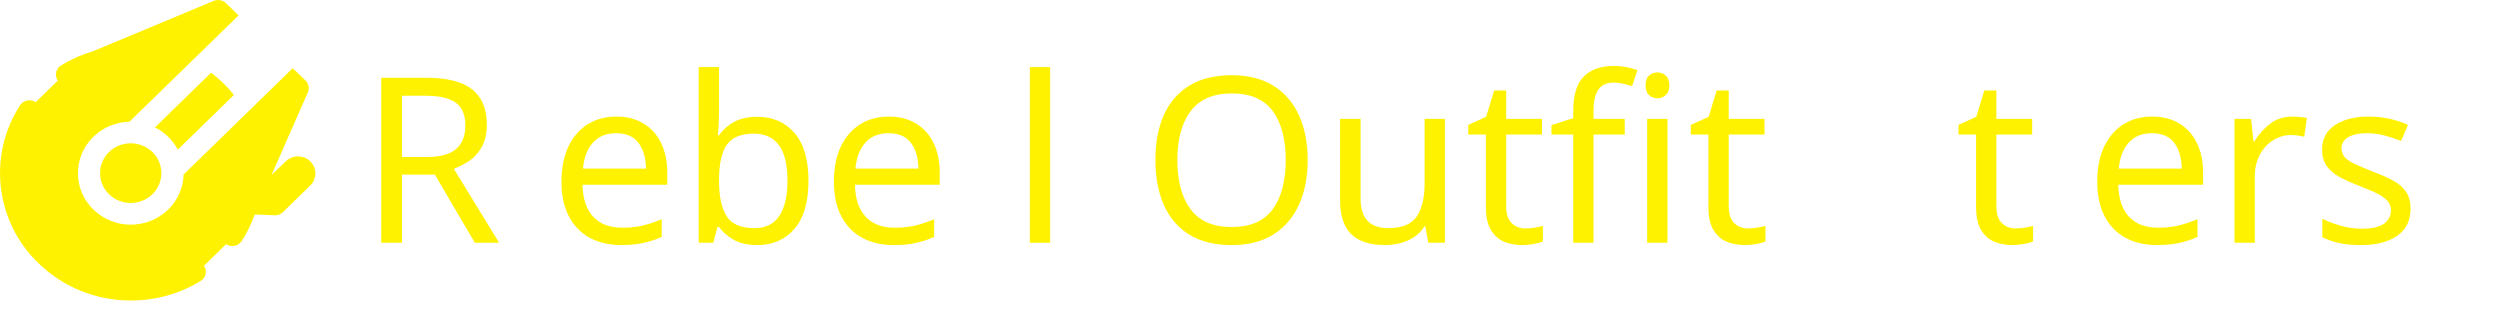
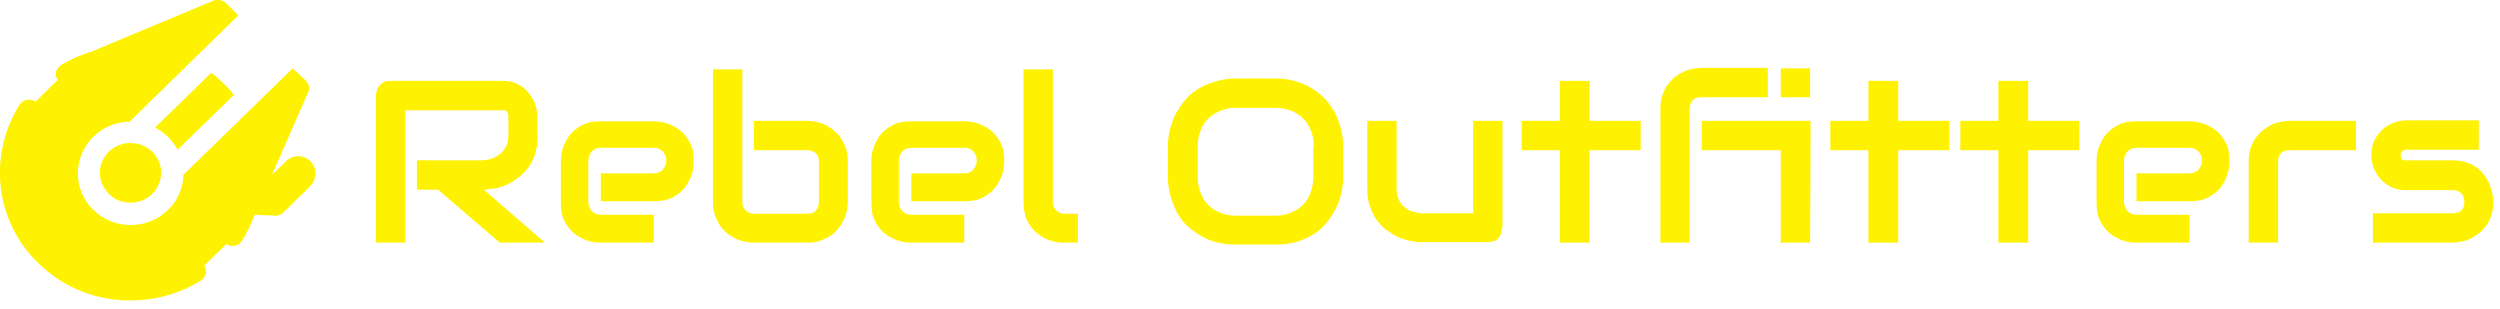
- <svg xmlns="http://www.w3.org/2000/svg" viewBox="0 0 519.28 64.11">
-   <defs>
-     <style>.cls-1,.cls-2{isolation:isolate;}.cls-2{font-size:48px;font-family:Audiowide-Regular, Audiowide;}.cls-2,.cls-6{fill:#fff200;}.cls-3{letter-spacing:-0.01em;}.cls-4{letter-spacing:-0.01em;}.cls-5{letter-spacing:0em;}</style>
-   </defs>
-   <g id="Layer_2" data-name="Layer 2">
-     <g id="Layer_1-2" data-name="Layer 1">
+ <svg xmlns="http://www.w3.org/2000/svg" version="1.1" id="Layer_1" x="0px" y="0px" viewBox="0 0 519.3 64.1" style="enable-background:new 0 0 519.3 64.1;" xml:space="preserve">
+   <style type="text/css">
+ 	.st0{enable-background:new    ;}
+ 	.st1{fill:#FFF200;}
+ </style>
+   <g>
+     <g id="Layer_1-2">
      <g id="Logo">
-         <g id="Rebel_Outfitters" data-name="Rebel Outfitters" class="cls-1">
-           <text class="cls-2" transform="translate(74.53 50.42)">
-             <tspan class="cls-3">R</tspan>
-             <tspan x="39.45" y="0">ebe</tspan>
-             <tspan class="cls-4" x="135.3" y="0">l</tspan>
-             <tspan x="150.05" y="0" xml:space="preserve"> Outfit</tspan>
-             <tspan class="cls-5" x="331.5" y="0">t</tspan>
-             <tspan x="358.45" y="0">ers</tspan>
-           </text>
+         <g id="Rebel_Outfitters">
+           <g class="st0">
+             <path class="st1" d="M111.7,28.1c0,1.4-0.2,2.6-0.5,3.7s-0.8,2.1-1.4,2.9s-1.3,1.6-2,2.1s-1.6,1.1-2.4,1.5s-1.7,0.7-2.5,0.8       s-1.7,0.3-2.4,0.3l12.7,11h-9.4L91,39.4h-4.4v-6.1h13.8c0.8-0.1,1.5-0.2,2.1-0.5s1.2-0.6,1.6-1s0.8-1,1.1-1.6s0.4-1.3,0.4-2.1       v-3.8c0-0.3,0-0.6-0.1-0.8s-0.2-0.3-0.3-0.4s-0.3-0.1-0.4-0.2s-0.3,0-0.4,0H84.2v27.5h-6.1V19.9c0-0.4,0.1-0.8,0.2-1.2       s0.4-0.7,0.6-1s0.6-0.5,1-0.7s0.8-0.2,1.2-0.2h23.1c1.4,0,2.5,0.2,3.4,0.7s1.7,1.1,2.3,1.9s1,1.5,1.3,2.4s0.4,1.7,0.4,2.4V28.1       z" />
+           </g>
+           <g class="st0">
+             <path class="st1" d="M144.1,33.5c0,0.8-0.1,1.8-0.4,2.7s-0.8,1.9-1.4,2.7s-1.5,1.5-2.6,2.1s-2.4,0.8-3.9,0.8h-11v-5.8h11       c0.8,0,1.5-0.3,1.9-0.8s0.7-1.1,0.7-1.9c0-0.8-0.3-1.4-0.8-1.9s-1.1-0.7-1.8-0.7h-11c-0.8,0-1.5,0.3-1.9,0.8s-0.7,1.1-0.7,1.9       V42c0,0.8,0.3,1.4,0.8,1.9s1.1,0.7,1.9,0.7h10.9v5.8h-11c-0.8,0-1.8-0.1-2.7-0.4s-1.9-0.8-2.7-1.4s-1.5-1.5-2.1-2.6       s-0.8-2.4-0.8-3.9v-8.6c0-0.8,0.1-1.8,0.4-2.7s0.8-1.9,1.4-2.7s1.5-1.5,2.6-2.1s2.4-0.8,3.9-0.8h11c0.8,0,1.8,0.1,2.7,0.4       s1.9,0.8,2.7,1.4s1.5,1.5,2.1,2.6S144.1,31.9,144.1,33.5z" />
+             <path class="st1" d="M176.1,41.9c0,0.6-0.1,1.2-0.2,1.8s-0.3,1.3-0.6,1.9s-0.6,1.2-1.1,1.8s-1,1.1-1.6,1.5s-1.4,0.8-2.2,1.1       s-1.8,0.4-2.8,0.4h-11c-0.6,0-1.2-0.1-1.8-0.2s-1.3-0.3-1.9-0.6s-1.2-0.6-1.8-1.1s-1.1-1-1.5-1.6s-0.8-1.4-1.1-2.2       s-0.4-1.8-0.4-2.8V14.4h6.1v27.5c0,0.8,0.2,1.3,0.7,1.8s1.1,0.7,1.8,0.7h11c0.8,0,1.4-0.2,1.8-0.7s0.6-1,0.6-1.8v-8.3       c0-0.8-0.2-1.4-0.7-1.8s-1-0.6-1.8-0.6h-11v-6.1h11c0.6,0,1.2,0.1,1.8,0.2s1.3,0.3,1.9,0.6s1.2,0.6,1.8,1.1s1.1,1,1.5,1.6       s0.8,1.4,1.1,2.2s0.4,1.8,0.4,2.8V41.9z" />
+             <path class="st1" d="M208.6,33.5c0,0.8-0.1,1.8-0.4,2.7s-0.8,1.9-1.4,2.7s-1.5,1.5-2.6,2.1s-2.4,0.8-3.9,0.8h-11v-5.8h11       c0.8,0,1.5-0.3,1.9-0.8s0.7-1.1,0.7-1.9c0-0.8-0.3-1.4-0.8-1.9s-1.1-0.7-1.8-0.7h-11c-0.8,0-1.5,0.3-1.9,0.8s-0.7,1.1-0.7,1.9       V42c0,0.8,0.3,1.4,0.8,1.9s1.1,0.7,1.9,0.7h10.9v5.8h-11c-0.8,0-1.8-0.1-2.7-0.4s-1.9-0.8-2.7-1.4s-1.5-1.5-2.1-2.6       s-0.8-2.4-0.8-3.9v-8.6c0-0.8,0.1-1.8,0.4-2.7s0.8-1.9,1.4-2.7s1.5-1.5,2.6-2.1s2.4-0.8,3.9-0.8h11c0.8,0,1.8,0.1,2.7,0.4       s1.9,0.8,2.7,1.4s1.5,1.5,2.1,2.6S208.6,31.9,208.6,33.5z" />
+           </g>
+           <g class="st0">
+             <path class="st1" d="M223.8,50.4h-2.7c-0.9,0-1.8-0.1-2.8-0.4s-1.9-0.8-2.8-1.5s-1.6-1.6-2.1-2.6s-0.8-2.4-0.8-4V14.4h6.1v27.5       c0,0.8,0.2,1.3,0.7,1.8s1.1,0.7,1.8,0.7h2.7V50.4z" />
+           </g>
+           <g class="st0">
+             <path class="st1" d="M279,36.8c0,2-0.4,3.9-1.1,5.6s-1.7,3.2-2.9,4.5s-2.7,2.2-4.4,2.9s-3.6,1-5.6,1h-8.3c-2,0-3.9-0.3-5.6-1       s-3.2-1.7-4.5-2.9s-2.2-2.7-2.9-4.5s-1.1-3.6-1.1-5.6v-6.4c0-2,0.4-3.9,1.1-5.6s1.7-3.2,2.9-4.5s2.7-2.2,4.5-2.9       s3.6-1.1,5.6-1.1h8.3c2,0,3.9,0.4,5.6,1.1s3.2,1.7,4.4,2.9s2.2,2.7,2.9,4.5s1.1,3.6,1.1,5.6V36.8z M272.9,30.4       c0-1.2-0.2-2.3-0.6-3.3s-0.9-1.8-1.6-2.5s-1.5-1.2-2.5-1.6s-2.1-0.6-3.2-0.6h-8.3c-1.2,0-2.3,0.2-3.2,0.6s-1.8,0.9-2.5,1.6       s-1.2,1.5-1.6,2.5s-0.6,2.1-0.6,3.3v6.4c0,1.2,0.2,2.3,0.6,3.3s0.9,1.8,1.6,2.5s1.5,1.2,2.5,1.6s2.1,0.6,3.2,0.6h8.2       c1.2,0,2.3-0.2,3.2-0.6s1.8-0.9,2.5-1.6s1.2-1.5,1.6-2.5s0.6-2.1,0.6-3.3V30.4z" />
+             <path class="st1" d="M312,47.3c0,0.4-0.1,0.8-0.2,1.2s-0.4,0.7-0.6,1s-0.6,0.5-1,0.6s-0.8,0.2-1.2,0.2h-13.8       c-0.8,0-1.6-0.1-2.4-0.3s-1.7-0.4-2.5-0.8s-1.6-0.9-2.4-1.5s-1.4-1.3-2-2.1s-1-1.8-1.4-2.9s-0.5-2.3-0.5-3.7V25.1h6.1v14.1       c0,0.8,0.1,1.5,0.4,2.1s0.6,1.2,1.1,1.6s1,0.8,1.7,1s1.3,0.4,2.1,0.4H306V25.1h6.1V47.3z" />
+             <path class="st1" d="M340.8,31.2h-10.6v19.2H324V31.2h-7.9v-6.1h7.9v-8.3h6.2v8.3h10.6V31.2z" />
+             <path class="st1" d="M367.2,20.2h-13.7c-0.8,0-1.5,0.2-1.9,0.6s-0.6,1-0.6,1.8v27.8h-6.1V22.6c0-1,0.1-2,0.4-2.8       s0.6-1.6,1.1-2.2s1-1.2,1.5-1.6s1.2-0.8,1.8-1.1s1.3-0.5,1.9-0.6s1.3-0.2,1.8-0.2h13.8V20.2z M376,50.4h-6.1l0-19.2h-16.4v-6.1       h22.6L376,50.4z M376,20.2h-6.1v-6h6.1V20.2z" />
+             <path class="st1" d="M404.9,31.2h-10.6v19.2h-6.2V31.2h-7.9v-6.1h7.9v-8.3h6.2v8.3h10.6V31.2z" />
+           </g>
+           <g class="st0">
+             <path class="st1" d="M431.9,31.2h-10.6v19.2h-6.2V31.2h-7.9v-6.1h7.9v-8.3h6.2v8.3h10.6V31.2z" />
+           </g>
+           <g class="st0">
+             <path class="st1" d="M463.1,33.5c0,0.8-0.1,1.8-0.4,2.7s-0.8,1.9-1.4,2.7s-1.5,1.5-2.6,2.1s-2.4,0.8-3.9,0.8h-11v-5.8h11       c0.8,0,1.5-0.3,1.9-0.8s0.7-1.1,0.7-1.9c0-0.8-0.3-1.4-0.8-1.9s-1.1-0.7-1.8-0.7h-11c-0.8,0-1.5,0.3-1.9,0.8s-0.7,1.1-0.7,1.9       V42c0,0.8,0.3,1.4,0.8,1.9s1.1,0.7,1.9,0.7h10.9v5.8h-11c-0.8,0-1.8-0.1-2.7-0.4s-1.9-0.8-2.7-1.4s-1.5-1.5-2.1-2.6       s-0.8-2.4-0.8-3.9v-8.6c0-0.8,0.1-1.8,0.4-2.7s0.8-1.9,1.4-2.7s1.5-1.5,2.6-2.1s2.4-0.8,3.9-0.8h11c0.8,0,1.8,0.1,2.7,0.4       s1.9,0.8,2.7,1.4s1.5,1.5,2.1,2.6S463.1,31.9,463.1,33.5z" />
+             <path class="st1" d="M489.4,31.2h-13.7c-0.8,0-1.5,0.2-1.9,0.6s-0.6,1-0.6,1.8v16.8h-6.1V33.6c0-1,0.1-2,0.4-2.8       s0.6-1.6,1.1-2.2s1-1.2,1.5-1.6s1.2-0.8,1.8-1.1s1.3-0.5,1.9-0.6s1.3-0.2,1.8-0.2h13.8V31.2z" />
+             <path class="st1" d="M517.9,41.9c0,1-0.1,2-0.4,2.8s-0.6,1.6-1.1,2.2s-0.9,1.2-1.5,1.6s-1.2,0.8-1.8,1.1s-1.3,0.5-1.9,0.6       s-1.3,0.2-1.8,0.2h-16.5v-6.1h16.5c0.8,0,1.5-0.2,1.9-0.6s0.6-1,0.6-1.8c-0.1-1.6-0.9-2.4-2.5-2.4h-9.4c-1.3,0-2.5-0.2-3.4-0.7       s-1.7-1.1-2.3-1.8s-1-1.5-1.3-2.3s-0.4-1.6-0.4-2.3c0-1.4,0.2-2.5,0.7-3.4s1.1-1.7,1.8-2.3s1.5-1,2.4-1.3s1.7-0.4,2.4-0.4h15       v6.1h-14.9c-0.3,0-0.6,0-0.7,0.1s-0.3,0.2-0.4,0.3s-0.1,0.2-0.2,0.4s0,0.3,0,0.4c0,0.3,0.1,0.4,0.1,0.6s0.2,0.2,0.3,0.3       s0.3,0.1,0.4,0.1s0.3,0,0.4,0h9.4c1.6,0,2.9,0.3,4,0.8s2,1.3,2.6,2.1s1.2,1.8,1.5,2.8S517.9,41,517.9,41.9z" />
+           </g>
        </g>
-         <path id="millennium-falcon-svgrepo-com" class="cls-6" d="M48.59,19.72,36.93,31.08a10.87,10.87,0,0,0-4.74-4.62L43.85,15.1a26.07,26.07,0,0,1,2.52,2.16A24.65,24.65,0,0,1,48.59,19.72ZM22.65,40.35a6.49,6.49,0,0,0,9,0,6.09,6.09,0,0,0,.16-8.62l-.16-.16a6.51,6.51,0,0,0-9,0,6.11,6.11,0,0,0-.15,8.63Zm41.83-6.82,0,0a3.69,3.69,0,0,0-5.14,0L56.4,36.35h0l7.55-17.17a2.19,2.19,0,0,0-.48-2.46L60.8,14.17,38.13,36.25a10.51,10.51,0,0,1-3.2,7.28,11.18,11.18,0,0,1-15.53,0,10.52,10.52,0,0,1-.26-14.86,3.19,3.19,0,0,1,.26-.26,11.09,11.09,0,0,1,7.49-3.13L49.55,3.21,46.93.65A2.36,2.36,0,0,0,44.4.18L19.33,10.64a27.38,27.38,0,0,0-6.64,2.94,2.24,2.24,0,0,0-1.06,1.65A2.19,2.19,0,0,0,12,16.74L7.42,21.21a2.36,2.36,0,0,0-1.55-.37,2.3,2.3,0,0,0-1.69,1A25.94,25.94,0,0,0,8,54.68a27.35,27.35,0,0,0,19.2,7.74h0a27.65,27.65,0,0,0,14.49-4.07,2.21,2.21,0,0,0,1.06-1.64,2.23,2.23,0,0,0-.38-1.51l4.59-4.48a2.33,2.33,0,0,0,3.24-.65,25.83,25.83,0,0,0,2.7-5.51l4.25.15h.09A2.32,2.32,0,0,0,58.83,44l0,0,5.61-5.47a3.47,3.47,0,0,0,.1-4.91l-.09-.09Z" />
+         <path id="millennium-falcon-svgrepo-com" class="st1" d="M48.6,19.7L36.9,31.1c-1.1-2-2.7-3.6-4.7-4.6l11.7-11.4     c0.9,0.7,1.7,1.4,2.5,2.2C47.2,18,47.9,18.9,48.6,19.7z M22.6,40.3c2.5,2.4,6.5,2.4,9,0c2.4-2.3,2.5-6.2,0.2-8.6c0,0,0,0,0,0     l-0.2-0.2c-2.5-2.4-6.5-2.4-9,0c-2.4,2.3-2.5,6.2-0.1,8.6L22.6,40.3z M64.5,33.5L64.5,33.5c-1.4-1.4-3.7-1.4-5.1,0l-2.9,2.8l0,0     L64,19.2c0.4-0.8,0.2-1.8-0.5-2.5l-2.7-2.5L38.1,36.3c-0.1,2.8-1.2,5.4-3.2,7.3c-4.3,4.2-11.2,4.2-15.5,0     c-4.2-4-4.3-10.7-0.3-14.9c0.1-0.1,0.2-0.2,0.3-0.3c2-2,4.7-3.1,7.5-3.1L49.5,3.2l-2.6-2.6c-0.7-0.6-1.7-0.8-2.5-0.5L19.3,10.6     c-2.3,0.7-4.6,1.7-6.6,2.9c-0.6,0.4-1,1-1.1,1.6c-0.1,0.5,0.1,1.1,0.4,1.5l-4.6,4.5c-0.5-0.3-1-0.4-1.6-0.4     c-0.7,0.1-1.3,0.4-1.7,1C-2.6,32.3-1,46.1,8,54.7c5.1,5,12,7.8,19.2,7.7l0,0c5.1,0,10.1-1.4,14.5-4.1c0.6-0.4,1-1,1.1-1.6     c0.1-0.5-0.1-1.1-0.4-1.5l4.6-4.5c1.1,0.7,2.5,0.4,3.2-0.6c0,0,0,0,0,0c1.1-1.7,2-3.6,2.7-5.5l4.3,0.2h0.1c0.6,0,1.2-0.3,1.6-0.7     l0,0l5.6-5.5C65.8,37.2,65.9,35,64.5,33.5C64.5,33.6,64.5,33.6,64.5,33.5L64.5,33.5L64.5,33.5z" />
      </g>
    </g>
  </g>
</svg>
